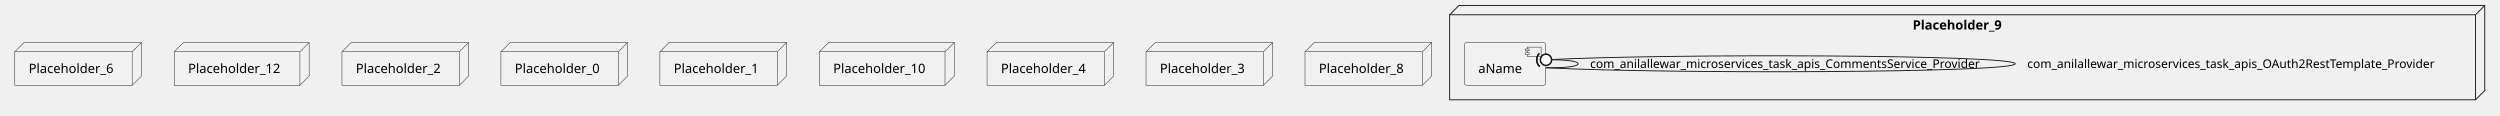
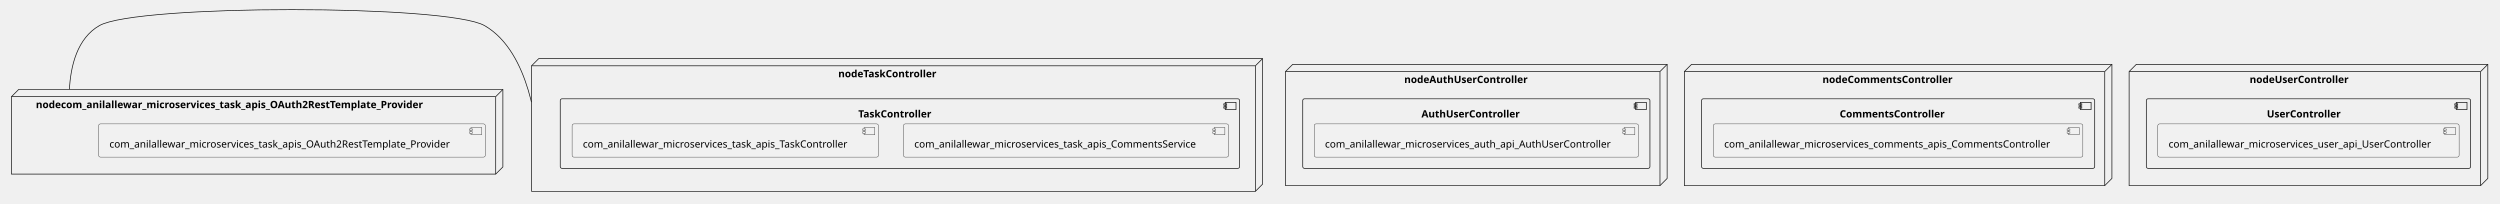
- <svg xmlns="http://www.w3.org/2000/svg" xmlns:xlink="http://www.w3.org/1999/xlink" contentStyleType="text/css" height="125px" preserveAspectRatio="none" style="width:2705px;height:125px;background:#FFFFFF;" version="1.1" viewBox="0 0 2705 125" width="2705px" zoomAndPan="magnify">
+ <svg xmlns="http://www.w3.org/2000/svg" xmlns:xlink="http://www.w3.org/1999/xlink" contentStyleType="text/css" height="283px" preserveAspectRatio="none" style="width:3485px;height:283px;background:#FFFFFF;" version="1.1" viewBox="0 0 3485 283" width="3485px" zoomAndPan="magnify">
  <defs />
  <g>
-     <g id="cluster_Placeholder_9">
-       <polygon fill="none" points="1568.5,16,1578.5,6,2688.5,6,2688.5,98,2678.5,108,1568.5,108,1568.5,16" style="stroke:#181818;stroke-width:1.0;" />
-       <line style="stroke:#181818;stroke-width:1.0;" x1="2678.5" x2="2688.5" y1="16" y2="6" />
-       <line style="stroke:#181818;stroke-width:1.0;" x1="1568.5" x2="2678.5" y1="16" y2="16" />
-       <line style="stroke:#181818;stroke-width:1.0;" x1="2678.5" x2="2678.5" y1="16" y2="108" />
-       <text fill="#000000" font-family="sans-serif" font-size="14" font-weight="bold" lengthAdjust="spacing" textLength="110" x="2069.5" y="31.995">Placeholder_9</text>
+     <g id="cluster_nodeAuthUserController">
+       <polygon fill="none" points="1792,99.72,1802,89.72,2324,89.72,2324,248.72,2314,258.72,1792,258.72,1792,99.72" style="stroke:#181818;stroke-width:1.0;" />
+       <line style="stroke:#181818;stroke-width:1.0;" x1="2314" x2="2324" y1="99.72" y2="89.72" />
+       <line style="stroke:#181818;stroke-width:1.0;" x1="1792" x2="2314" y1="99.72" y2="99.72" />
+       <line style="stroke:#181818;stroke-width:1.0;" x1="2314" x2="2314" y1="99.72" y2="258.72" />
+       <text fill="#000000" font-family="sans-serif" font-size="14" font-weight="bold" lengthAdjust="spacing" textLength="193" x="1957.5" y="115.715">nodeAuthUserController</text>
    </g>
-     <g id="elem_aName">
-       <a href="anilallewar-microservices-basics-spring-boot.system#_WkysULy5Ee6BTJkDzAh3IA" target="_top" title="anilallewar-microservices-basics-spring-boot.system#_WkysULy5Ee6BTJkDzAh3IA" xlink:actuate="onRequest" xlink:href="anilallewar-microservices-basics-spring-boot.system#_WkysULy5Ee6BTJkDzAh3IA" xlink:show="new" xlink:title="anilallewar-microservices-basics-spring-boot.system#_WkysULy5Ee6BTJkDzAh3IA" xlink:type="simple">
-         <rect fill="#F1F1F1" height="46.297" rx="2.5" ry="2.5" style="stroke:#181818;stroke-width:0.5;" width="88" x="1584.5" y="46" />
-         <rect fill="#F1F1F1" height="10" style="stroke:#181818;stroke-width:0.5;" width="15" x="1652.5" y="51" />
-         <rect fill="#F1F1F1" height="2" style="stroke:#181818;stroke-width:0.5;" width="4" x="1650.5" y="53" />
-         <rect fill="#F1F1F1" height="2" style="stroke:#181818;stroke-width:0.5;" width="4" x="1650.5" y="57" />
-         <text fill="#000000" font-family="sans-serif" font-size="14" lengthAdjust="spacing" textLength="48" x="1599.5" y="78.995">aName</text>
+     <g id="cluster_AuthUserController">
+       <rect fill="none" height="97" rx="2.5" ry="2.5" style="stroke:#181818;stroke-width:1.0;" width="484" x="1816" y="137.72" />
+       <rect fill="none" height="10" style="stroke:#181818;stroke-width:1.0;" width="15" x="2280" y="142.72" />
+       <rect fill="none" height="2" style="stroke:#181818;stroke-width:1.0;" width="4" x="2278" y="144.72" />
+       <rect fill="none" height="2" style="stroke:#181818;stroke-width:1.0;" width="4" x="2278" y="148.72" />
+       <text fill="#000000" font-family="sans-serif" font-size="14" font-weight="bold" lengthAdjust="spacing" textLength="153" x="1981.5" y="163.715">AuthUserController</text>
+     </g>
+     <g id="cluster_nodeCommentsController">
+       <polygon fill="none" points="2348,99.72,2358,89.72,2944,89.72,2944,248.72,2934,258.72,2348,258.72,2348,99.72" style="stroke:#181818;stroke-width:1.0;" />
+       <line style="stroke:#181818;stroke-width:1.0;" x1="2934" x2="2944" y1="99.72" y2="89.72" />
+       <line style="stroke:#181818;stroke-width:1.0;" x1="2348" x2="2934" y1="99.72" y2="99.72" />
+       <line style="stroke:#181818;stroke-width:1.0;" x1="2934" x2="2934" y1="99.72" y2="258.72" />
+       <text fill="#000000" font-family="sans-serif" font-size="14" font-weight="bold" lengthAdjust="spacing" textLength="203" x="2540.5" y="115.715">nodeCommentsController</text>
+     </g>
+     <g id="cluster_CommentsController">
+       <rect fill="none" height="97" rx="2.5" ry="2.5" style="stroke:#181818;stroke-width:1.0;" width="548" x="2372" y="137.72" />
+       <rect fill="none" height="10" style="stroke:#181818;stroke-width:1.0;" width="15" x="2900" y="142.72" />
+       <rect fill="none" height="2" style="stroke:#181818;stroke-width:1.0;" width="4" x="2898" y="144.72" />
+       <rect fill="none" height="2" style="stroke:#181818;stroke-width:1.0;" width="4" x="2898" y="148.72" />
+       <text fill="#000000" font-family="sans-serif" font-size="14" font-weight="bold" lengthAdjust="spacing" textLength="163" x="2564.5" y="163.715">CommentsController</text>
+     </g>
+     <g id="cluster_nodeTaskController">
+       <polygon fill="none" points="741,91.72,751,81.72,1760,81.72,1760,256.72,1750,266.72,741,266.72,741,91.72" style="stroke:#181818;stroke-width:1.0;" />
+       <line style="stroke:#181818;stroke-width:1.0;" x1="1750" x2="1760" y1="91.72" y2="81.72" />
+       <line style="stroke:#181818;stroke-width:1.0;" x1="741" x2="1750" y1="91.72" y2="91.72" />
+       <line style="stroke:#181818;stroke-width:1.0;" x1="1750" x2="1750" y1="91.72" y2="266.72" />
+       <text fill="#000000" font-family="sans-serif" font-size="14" font-weight="bold" lengthAdjust="spacing" textLength="156" x="1168.5" y="107.715">nodeTaskController</text>
+     </g>
+     <g id="cluster_TaskController">
+       <rect fill="none" height="97" rx="2.5" ry="2.5" style="stroke:#181818;stroke-width:1.0;" width="947" x="781" y="137.72" />
+       <rect fill="none" height="10" style="stroke:#181818;stroke-width:1.0;" width="15" x="1708" y="142.72" />
+       <rect fill="none" height="2" style="stroke:#181818;stroke-width:1.0;" width="4" x="1706" y="144.72" />
+       <rect fill="none" height="2" style="stroke:#181818;stroke-width:1.0;" width="4" x="1706" y="148.72" />
+       <text fill="#000000" font-family="sans-serif" font-size="14" font-weight="bold" lengthAdjust="spacing" textLength="116" x="1196.5" y="163.715">TaskController</text>
+     </g>
+     <g id="cluster_nodeUserController">
+       <polygon fill="none" points="2968,99.72,2978,89.72,3468,89.72,3468,248.72,3458,258.72,2968,258.72,2968,99.72" style="stroke:#181818;stroke-width:1.0;" />
+       <line style="stroke:#181818;stroke-width:1.0;" x1="3458" x2="3468" y1="99.72" y2="89.72" />
+       <line style="stroke:#181818;stroke-width:1.0;" x1="2968" x2="3458" y1="99.72" y2="99.72" />
+       <line style="stroke:#181818;stroke-width:1.0;" x1="3458" x2="3458" y1="99.72" y2="258.72" />
+       <text fill="#000000" font-family="sans-serif" font-size="14" font-weight="bold" lengthAdjust="spacing" textLength="156" x="3136" y="115.715">nodeUserController</text>
+     </g>
+     <g id="cluster_UserController">
+       <rect fill="none" height="97" rx="2.5" ry="2.5" style="stroke:#181818;stroke-width:1.0;" width="452" x="2992" y="137.72" />
+       <rect fill="none" height="10" style="stroke:#181818;stroke-width:1.0;" width="15" x="3424" y="142.72" />
+       <rect fill="none" height="2" style="stroke:#181818;stroke-width:1.0;" width="4" x="3422" y="144.72" />
+       <rect fill="none" height="2" style="stroke:#181818;stroke-width:1.0;" width="4" x="3422" y="148.72" />
+       <text fill="#000000" font-family="sans-serif" font-size="14" font-weight="bold" lengthAdjust="spacing" textLength="116" x="3160" y="163.715">UserController</text>
+     </g>
+     <g id="cluster_nodecom_anilallewar_microservices_task_apis_OAuth2RestTemplate_Provider">
+       <polygon fill="none" points="16,134.72,26,124.72,701,124.72,701,232.72,691,242.72,16,242.72,16,134.72" style="stroke:#181818;stroke-width:1.0;" />
+       <line style="stroke:#181818;stroke-width:1.0;" x1="691" x2="701" y1="134.72" y2="124.72" />
+       <line style="stroke:#181818;stroke-width:1.0;" x1="16" x2="691" y1="134.72" y2="134.72" />
+       <line style="stroke:#181818;stroke-width:1.0;" x1="691" x2="691" y1="134.72" y2="242.72" />
+       <text fill="#000000" font-family="sans-serif" font-size="14" font-weight="bold" lengthAdjust="spacing" textLength="609" x="50" y="150.715">nodecom_anilallewar_microservices_task_apis_OAuth2RestTemplate_Provider</text>
+     </g>
+     <g id="elem_com_anilallewar_microservices_auth_api_AuthUserController">
+       <a href="anilallewar-microservices-basics-spring-boot.system#_Z8jQcMApEe6ardOG7ZujsQ" target="_top" title="anilallewar-microservices-basics-spring-boot.system#_Z8jQcMApEe6ardOG7ZujsQ" xlink:actuate="onRequest" xlink:href="anilallewar-microservices-basics-spring-boot.system#_Z8jQcMApEe6ardOG7ZujsQ" xlink:show="new" xlink:title="anilallewar-microservices-basics-spring-boot.system#_Z8jQcMApEe6ardOG7ZujsQ" xlink:type="simple">
+         <rect fill="#F1F1F1" height="46.297" rx="2.5" ry="2.5" style="stroke:#181818;stroke-width:0.5;" width="452" x="1832" y="172.72" />
+         <rect fill="#F1F1F1" height="10" style="stroke:#181818;stroke-width:0.5;" width="15" x="2264" y="177.72" />
+         <rect fill="#F1F1F1" height="2" style="stroke:#181818;stroke-width:0.5;" width="4" x="2262" y="179.72" />
+         <rect fill="#F1F1F1" height="2" style="stroke:#181818;stroke-width:0.5;" width="4" x="2262" y="183.72" />
+         <text fill="#000000" font-family="sans-serif" font-size="14" lengthAdjust="spacing" textLength="412" x="1847" y="205.715">com_anilallewar_microservices_auth_api_AuthUserController</text>
      </a>
    </g>
-     <g id="elem_Placeholder_6">
-       <polygon fill="#F1F1F1" points="16,56,26,46,153,46,153,82.297,143,92.297,16,92.297,16,56" style="stroke:#181818;stroke-width:0.5;" />
-       <line style="stroke:#181818;stroke-width:0.5;" x1="143" x2="153" y1="56" y2="46" />
-       <line style="stroke:#181818;stroke-width:0.5;" x1="16" x2="143" y1="56" y2="56" />
-       <line style="stroke:#181818;stroke-width:0.5;" x1="143" x2="143" y1="56" y2="92.297" />
-       <text fill="#000000" font-family="sans-serif" font-size="14" lengthAdjust="spacing" textLength="97" x="31" y="78.995">Placeholder_6</text>
+     <g id="elem_com_anilallewar_microservices_comments_apis_CommentsController">
+       <a href="anilallewar-microservices-basics-spring-boot.system#_Z8jQcMApEe6ardOG7ZujsQ" target="_top" title="anilallewar-microservices-basics-spring-boot.system#_Z8jQcMApEe6ardOG7ZujsQ" xlink:actuate="onRequest" xlink:href="anilallewar-microservices-basics-spring-boot.system#_Z8jQcMApEe6ardOG7ZujsQ" xlink:show="new" xlink:title="anilallewar-microservices-basics-spring-boot.system#_Z8jQcMApEe6ardOG7ZujsQ" xlink:type="simple">
+         <rect fill="#F1F1F1" height="46.297" rx="2.5" ry="2.5" style="stroke:#181818;stroke-width:0.5;" width="515" x="2388.5" y="172.72" />
+         <rect fill="#F1F1F1" height="10" style="stroke:#181818;stroke-width:0.5;" width="15" x="2883.5" y="177.72" />
+         <rect fill="#F1F1F1" height="2" style="stroke:#181818;stroke-width:0.5;" width="4" x="2881.5" y="179.72" />
+         <rect fill="#F1F1F1" height="2" style="stroke:#181818;stroke-width:0.5;" width="4" x="2881.5" y="183.72" />
+         <text fill="#000000" font-family="sans-serif" font-size="14" lengthAdjust="spacing" textLength="475" x="2403.5" y="205.715">com_anilallewar_microservices_comments_apis_CommentsController</text>
+       </a>
    </g>
-     <g id="elem_Placeholder_12">
-       <polygon fill="#F1F1F1" points="188.5,56,198.5,46,334.5,46,334.5,82.297,324.5,92.297,188.5,92.297,188.5,56" style="stroke:#181818;stroke-width:0.5;" />
-       <line style="stroke:#181818;stroke-width:0.5;" x1="324.5" x2="334.5" y1="56" y2="46" />
-       <line style="stroke:#181818;stroke-width:0.5;" x1="188.5" x2="324.5" y1="56" y2="56" />
-       <line style="stroke:#181818;stroke-width:0.5;" x1="324.5" x2="324.5" y1="56" y2="92.297" />
-       <text fill="#000000" font-family="sans-serif" font-size="14" lengthAdjust="spacing" textLength="106" x="203.5" y="78.995">Placeholder_12</text>
+     <g id="elem_com_anilallewar_microservices_task_apis_CommentsService">
+       <a href="anilallewar-microservices-basics-spring-boot.system#_Z8jQcMApEe6ardOG7ZujsQ" target="_top" title="anilallewar-microservices-basics-spring-boot.system#_Z8jQcMApEe6ardOG7ZujsQ" xlink:actuate="onRequest" xlink:href="anilallewar-microservices-basics-spring-boot.system#_Z8jQcMApEe6ardOG7ZujsQ" xlink:show="new" xlink:title="anilallewar-microservices-basics-spring-boot.system#_Z8jQcMApEe6ardOG7ZujsQ" xlink:type="simple">
+         <rect fill="#F1F1F1" height="46.297" rx="2.5" ry="2.5" style="stroke:#181818;stroke-width:0.5;" width="453" x="1259.5" y="172.72" />
+         <rect fill="#F1F1F1" height="10" style="stroke:#181818;stroke-width:0.5;" width="15" x="1692.5" y="177.72" />
+         <rect fill="#F1F1F1" height="2" style="stroke:#181818;stroke-width:0.5;" width="4" x="1690.5" y="179.72" />
+         <rect fill="#F1F1F1" height="2" style="stroke:#181818;stroke-width:0.5;" width="4" x="1690.5" y="183.72" />
+         <text fill="#000000" font-family="sans-serif" font-size="14" lengthAdjust="spacing" textLength="413" x="1274.5" y="205.715">com_anilallewar_microservices_task_apis_CommentsService</text>
+       </a>
    </g>
-     <g id="elem_Placeholder_2">
-       <polygon fill="#F1F1F1" points="370,56,380,46,507,46,507,82.297,497,92.297,370,92.297,370,56" style="stroke:#181818;stroke-width:0.5;" />
-       <line style="stroke:#181818;stroke-width:0.5;" x1="497" x2="507" y1="56" y2="46" />
-       <line style="stroke:#181818;stroke-width:0.5;" x1="370" x2="497" y1="56" y2="56" />
-       <line style="stroke:#181818;stroke-width:0.5;" x1="497" x2="497" y1="56" y2="92.297" />
-       <text fill="#000000" font-family="sans-serif" font-size="14" lengthAdjust="spacing" textLength="97" x="385" y="78.995">Placeholder_2</text>
+     <g id="elem_com_anilallewar_microservices_task_apis_TaskController">
+       <a href="anilallewar-microservices-basics-spring-boot.system#_Z8jQcMApEe6ardOG7ZujsQ" target="_top" title="anilallewar-microservices-basics-spring-boot.system#_Z8jQcMApEe6ardOG7ZujsQ" xlink:actuate="onRequest" xlink:href="anilallewar-microservices-basics-spring-boot.system#_Z8jQcMApEe6ardOG7ZujsQ" xlink:show="new" xlink:title="anilallewar-microservices-basics-spring-boot.system#_Z8jQcMApEe6ardOG7ZujsQ" xlink:type="simple">
+         <rect fill="#F1F1F1" height="46.297" rx="2.5" ry="2.5" style="stroke:#181818;stroke-width:0.5;" width="427" x="797.5" y="172.72" />
+         <rect fill="#F1F1F1" height="10" style="stroke:#181818;stroke-width:0.5;" width="15" x="1204.5" y="177.72" />
+         <rect fill="#F1F1F1" height="2" style="stroke:#181818;stroke-width:0.5;" width="4" x="1202.5" y="179.72" />
+         <rect fill="#F1F1F1" height="2" style="stroke:#181818;stroke-width:0.5;" width="4" x="1202.5" y="183.72" />
+         <text fill="#000000" font-family="sans-serif" font-size="14" lengthAdjust="spacing" textLength="387" x="812.5" y="205.715">com_anilallewar_microservices_task_apis_TaskController</text>
+       </a>
    </g>
-     <g id="elem_Placeholder_0">
-       <polygon fill="#F1F1F1" points="542,56,552,46,679,46,679,82.297,669,92.297,542,92.297,542,56" style="stroke:#181818;stroke-width:0.5;" />
-       <line style="stroke:#181818;stroke-width:0.5;" x1="669" x2="679" y1="56" y2="46" />
-       <line style="stroke:#181818;stroke-width:0.5;" x1="542" x2="669" y1="56" y2="56" />
-       <line style="stroke:#181818;stroke-width:0.5;" x1="669" x2="669" y1="56" y2="92.297" />
-       <text fill="#000000" font-family="sans-serif" font-size="14" lengthAdjust="spacing" textLength="97" x="557" y="78.995">Placeholder_0</text>
+     <g id="elem_com_anilallewar_microservices_user_api_UserController">
+       <a href="anilallewar-microservices-basics-spring-boot.system#_Z8jQcMApEe6ardOG7ZujsQ" target="_top" title="anilallewar-microservices-basics-spring-boot.system#_Z8jQcMApEe6ardOG7ZujsQ" xlink:actuate="onRequest" xlink:href="anilallewar-microservices-basics-spring-boot.system#_Z8jQcMApEe6ardOG7ZujsQ" xlink:show="new" xlink:title="anilallewar-microservices-basics-spring-boot.system#_Z8jQcMApEe6ardOG7ZujsQ" xlink:type="simple">
+         <rect fill="#F1F1F1" height="46.297" rx="2.5" ry="2.5" style="stroke:#181818;stroke-width:0.5;" width="420" x="3008" y="172.72" />
+         <rect fill="#F1F1F1" height="10" style="stroke:#181818;stroke-width:0.5;" width="15" x="3408" y="177.72" />
+         <rect fill="#F1F1F1" height="2" style="stroke:#181818;stroke-width:0.5;" width="4" x="3406" y="179.72" />
+         <rect fill="#F1F1F1" height="2" style="stroke:#181818;stroke-width:0.5;" width="4" x="3406" y="183.72" />
+         <text fill="#000000" font-family="sans-serif" font-size="14" lengthAdjust="spacing" textLength="380" x="3023" y="205.715">com_anilallewar_microservices_user_api_UserController</text>
+       </a>
    </g>
-     <g id="elem_Placeholder_1">
-       <polygon fill="#F1F1F1" points="714,56,724,46,851,46,851,82.297,841,92.297,714,92.297,714,56" style="stroke:#181818;stroke-width:0.5;" />
-       <line style="stroke:#181818;stroke-width:0.5;" x1="841" x2="851" y1="56" y2="46" />
-       <line style="stroke:#181818;stroke-width:0.5;" x1="714" x2="841" y1="56" y2="56" />
-       <line style="stroke:#181818;stroke-width:0.5;" x1="841" x2="841" y1="56" y2="92.297" />
-       <text fill="#000000" font-family="sans-serif" font-size="14" lengthAdjust="spacing" textLength="97" x="729" y="78.995">Placeholder_1</text>
+     <g id="elem_com_anilallewar_microservices_task_apis_OAuth2RestTemplate_Provider">
+       <a href="anilallewar-microservices-basics-spring-boot.system#_Z8jQcMApEe6ardOG7ZujsQ" target="_top" title="anilallewar-microservices-basics-spring-boot.system#_Z8jQcMApEe6ardOG7ZujsQ" xlink:actuate="onRequest" xlink:href="anilallewar-microservices-basics-spring-boot.system#_Z8jQcMApEe6ardOG7ZujsQ" xlink:show="new" xlink:title="anilallewar-microservices-basics-spring-boot.system#_Z8jQcMApEe6ardOG7ZujsQ" xlink:type="simple">
+         <rect fill="#F1F1F1" height="46.297" rx="2.5" ry="2.5" style="stroke:#181818;stroke-width:0.5;" width="539" x="137.5" y="172.72" />
+         <rect fill="#F1F1F1" height="10" style="stroke:#181818;stroke-width:0.5;" width="15" x="656.5" y="177.72" />
+         <rect fill="#F1F1F1" height="2" style="stroke:#181818;stroke-width:0.5;" width="4" x="654.5" y="179.72" />
+         <rect fill="#F1F1F1" height="2" style="stroke:#181818;stroke-width:0.5;" width="4" x="654.5" y="183.72" />
+         <text fill="#000000" font-family="sans-serif" font-size="14" lengthAdjust="spacing" textLength="499" x="152.5" y="205.715">com_anilallewar_microservices_task_apis_OAuth2RestTemplate_Provider</text>
+       </a>
    </g>
-     <g id="elem_Placeholder_10">
-       <polygon fill="#F1F1F1" points="886.5,56,896.5,46,1032.5,46,1032.5,82.297,1022.5,92.297,886.5,92.297,886.5,56" style="stroke:#181818;stroke-width:0.5;" />
-       <line style="stroke:#181818;stroke-width:0.5;" x1="1022.5" x2="1032.5" y1="56" y2="46" />
-       <line style="stroke:#181818;stroke-width:0.5;" x1="886.5" x2="1022.5" y1="56" y2="56" />
-       <line style="stroke:#181818;stroke-width:0.5;" x1="1022.5" x2="1022.5" y1="56" y2="92.297" />
-       <text fill="#000000" font-family="sans-serif" font-size="14" lengthAdjust="spacing" textLength="106" x="901.5" y="78.995">Placeholder_10</text>
-     </g>
-     <g id="elem_Placeholder_4">
-       <polygon fill="#F1F1F1" points="1068,56,1078,46,1205,46,1205,82.297,1195,92.297,1068,92.297,1068,56" style="stroke:#181818;stroke-width:0.5;" />
-       <line style="stroke:#181818;stroke-width:0.5;" x1="1195" x2="1205" y1="56" y2="46" />
-       <line style="stroke:#181818;stroke-width:0.5;" x1="1068" x2="1195" y1="56" y2="56" />
-       <line style="stroke:#181818;stroke-width:0.5;" x1="1195" x2="1195" y1="56" y2="92.297" />
-       <text fill="#000000" font-family="sans-serif" font-size="14" lengthAdjust="spacing" textLength="97" x="1083" y="78.995">Placeholder_4</text>
-     </g>
-     <g id="elem_Placeholder_3">
-       <polygon fill="#F1F1F1" points="1240,56,1250,46,1377,46,1377,82.297,1367,92.297,1240,92.297,1240,56" style="stroke:#181818;stroke-width:0.5;" />
-       <line style="stroke:#181818;stroke-width:0.5;" x1="1367" x2="1377" y1="56" y2="46" />
-       <line style="stroke:#181818;stroke-width:0.5;" x1="1240" x2="1367" y1="56" y2="56" />
-       <line style="stroke:#181818;stroke-width:0.5;" x1="1367" x2="1367" y1="56" y2="92.297" />
-       <text fill="#000000" font-family="sans-serif" font-size="14" lengthAdjust="spacing" textLength="97" x="1255" y="78.995">Placeholder_3</text>
-     </g>
-     <g id="elem_Placeholder_8">
-       <polygon fill="#F1F1F1" points="1412,56,1422,46,1549,46,1549,82.297,1539,92.297,1412,92.297,1412,56" style="stroke:#181818;stroke-width:0.5;" />
-       <line style="stroke:#181818;stroke-width:0.5;" x1="1539" x2="1549" y1="56" y2="46" />
-       <line style="stroke:#181818;stroke-width:0.5;" x1="1412" x2="1539" y1="56" y2="56" />
-       <line style="stroke:#181818;stroke-width:0.5;" x1="1539" x2="1539" y1="56" y2="92.297" />
-       <text fill="#000000" font-family="sans-serif" font-size="14" lengthAdjust="spacing" textLength="97" x="1427" y="78.995">Placeholder_8</text>
-     </g>
-     <g id="link_aName_aName">
-       <path d="M1672.77,64.73 C1691.52,64.41 1707.5,65.83 1707.5,69 C1707.5,72.17 1691.52,73.59 1672.77,73.27 " fill="none" id="aName-aName" style="stroke:#181818;stroke-width:1.0;" />
-       <text fill="#000000" font-family="sans-serif" font-size="13" lengthAdjust="spacing" textLength="447" x="1720.5" y="73.567">com_anilallewar_microservices_task_apis_CommentsService_Provider</text>
-       <path d="M1665.579,57.781 A10,10 0 0 0 1665.821 71.921" fill="none" style="stroke:#181818;stroke-width:1.5;" />
-       <ellipse cx="1672.77" cy="64.73" fill="#FFFFFF" rx="6" ry="6" style="stroke:#181818;stroke-width:1.5;" />
-     </g>
-     <g id="link_aName_aName">
-       <path d="M1672.73,64.69 C1806.06,57.75 2180.5,59.18 2180.5,69 C2180.5,78.82 1806.06,80.25 1672.73,73.31 " fill="none" id="aName-aName-1" style="stroke:#181818;stroke-width:1.0;" />
-       <text fill="#000000" font-family="sans-serif" font-size="13" lengthAdjust="spacing" textLength="465" x="2193.5" y="73.567">com_anilallewar_microservices_task_apis_OAuth2RestTemplate_Provider</text>
-       <path d="M1665.301,57.996 A10,10 0 0 0 1666.036 72.119" fill="none" style="stroke:#181818;stroke-width:1.5;" />
-       <ellipse cx="1672.73" cy="64.69" fill="#FFFFFF" rx="6" ry="6" style="stroke:#181818;stroke-width:1.5;" />
+     <g id="link_nodecom_anilallewar_microservices_task_apis_OAuth2RestTemplate_Provider_nodeTaskController">
+       <path d="M96.757,124.382 C96.787,123.84 96.819,123.297 96.853,122.753 C96.921,121.665 96.997,120.576 97.081,119.484 C97.25,117.299 97.453,115.108 97.694,112.914 C98.174,108.527 98.802,104.132 99.606,99.776 C101.212,91.064 103.516,82.509 106.725,74.486 C113.144,58.439 123.183,44.517 138.5,35.72 C190.24,6 623.76,6 675.5,35.72 C707.84,54.295 726.048,91.502 736.249,125.365 C737.524,129.598 738.674,133.778 739.711,137.864 C739.97,138.885 740.222,139.9 740.468,140.909 C740.59,141.414 740.711,141.916 740.83,142.417 " fill="none" id="nodecom_anilallewar_microservices_task_apis_OAuth2RestTemplate_Provider-nodeTaskController" style="stroke:#181818;stroke-width:1.0;" />
    </g>
  </g>
</svg>
